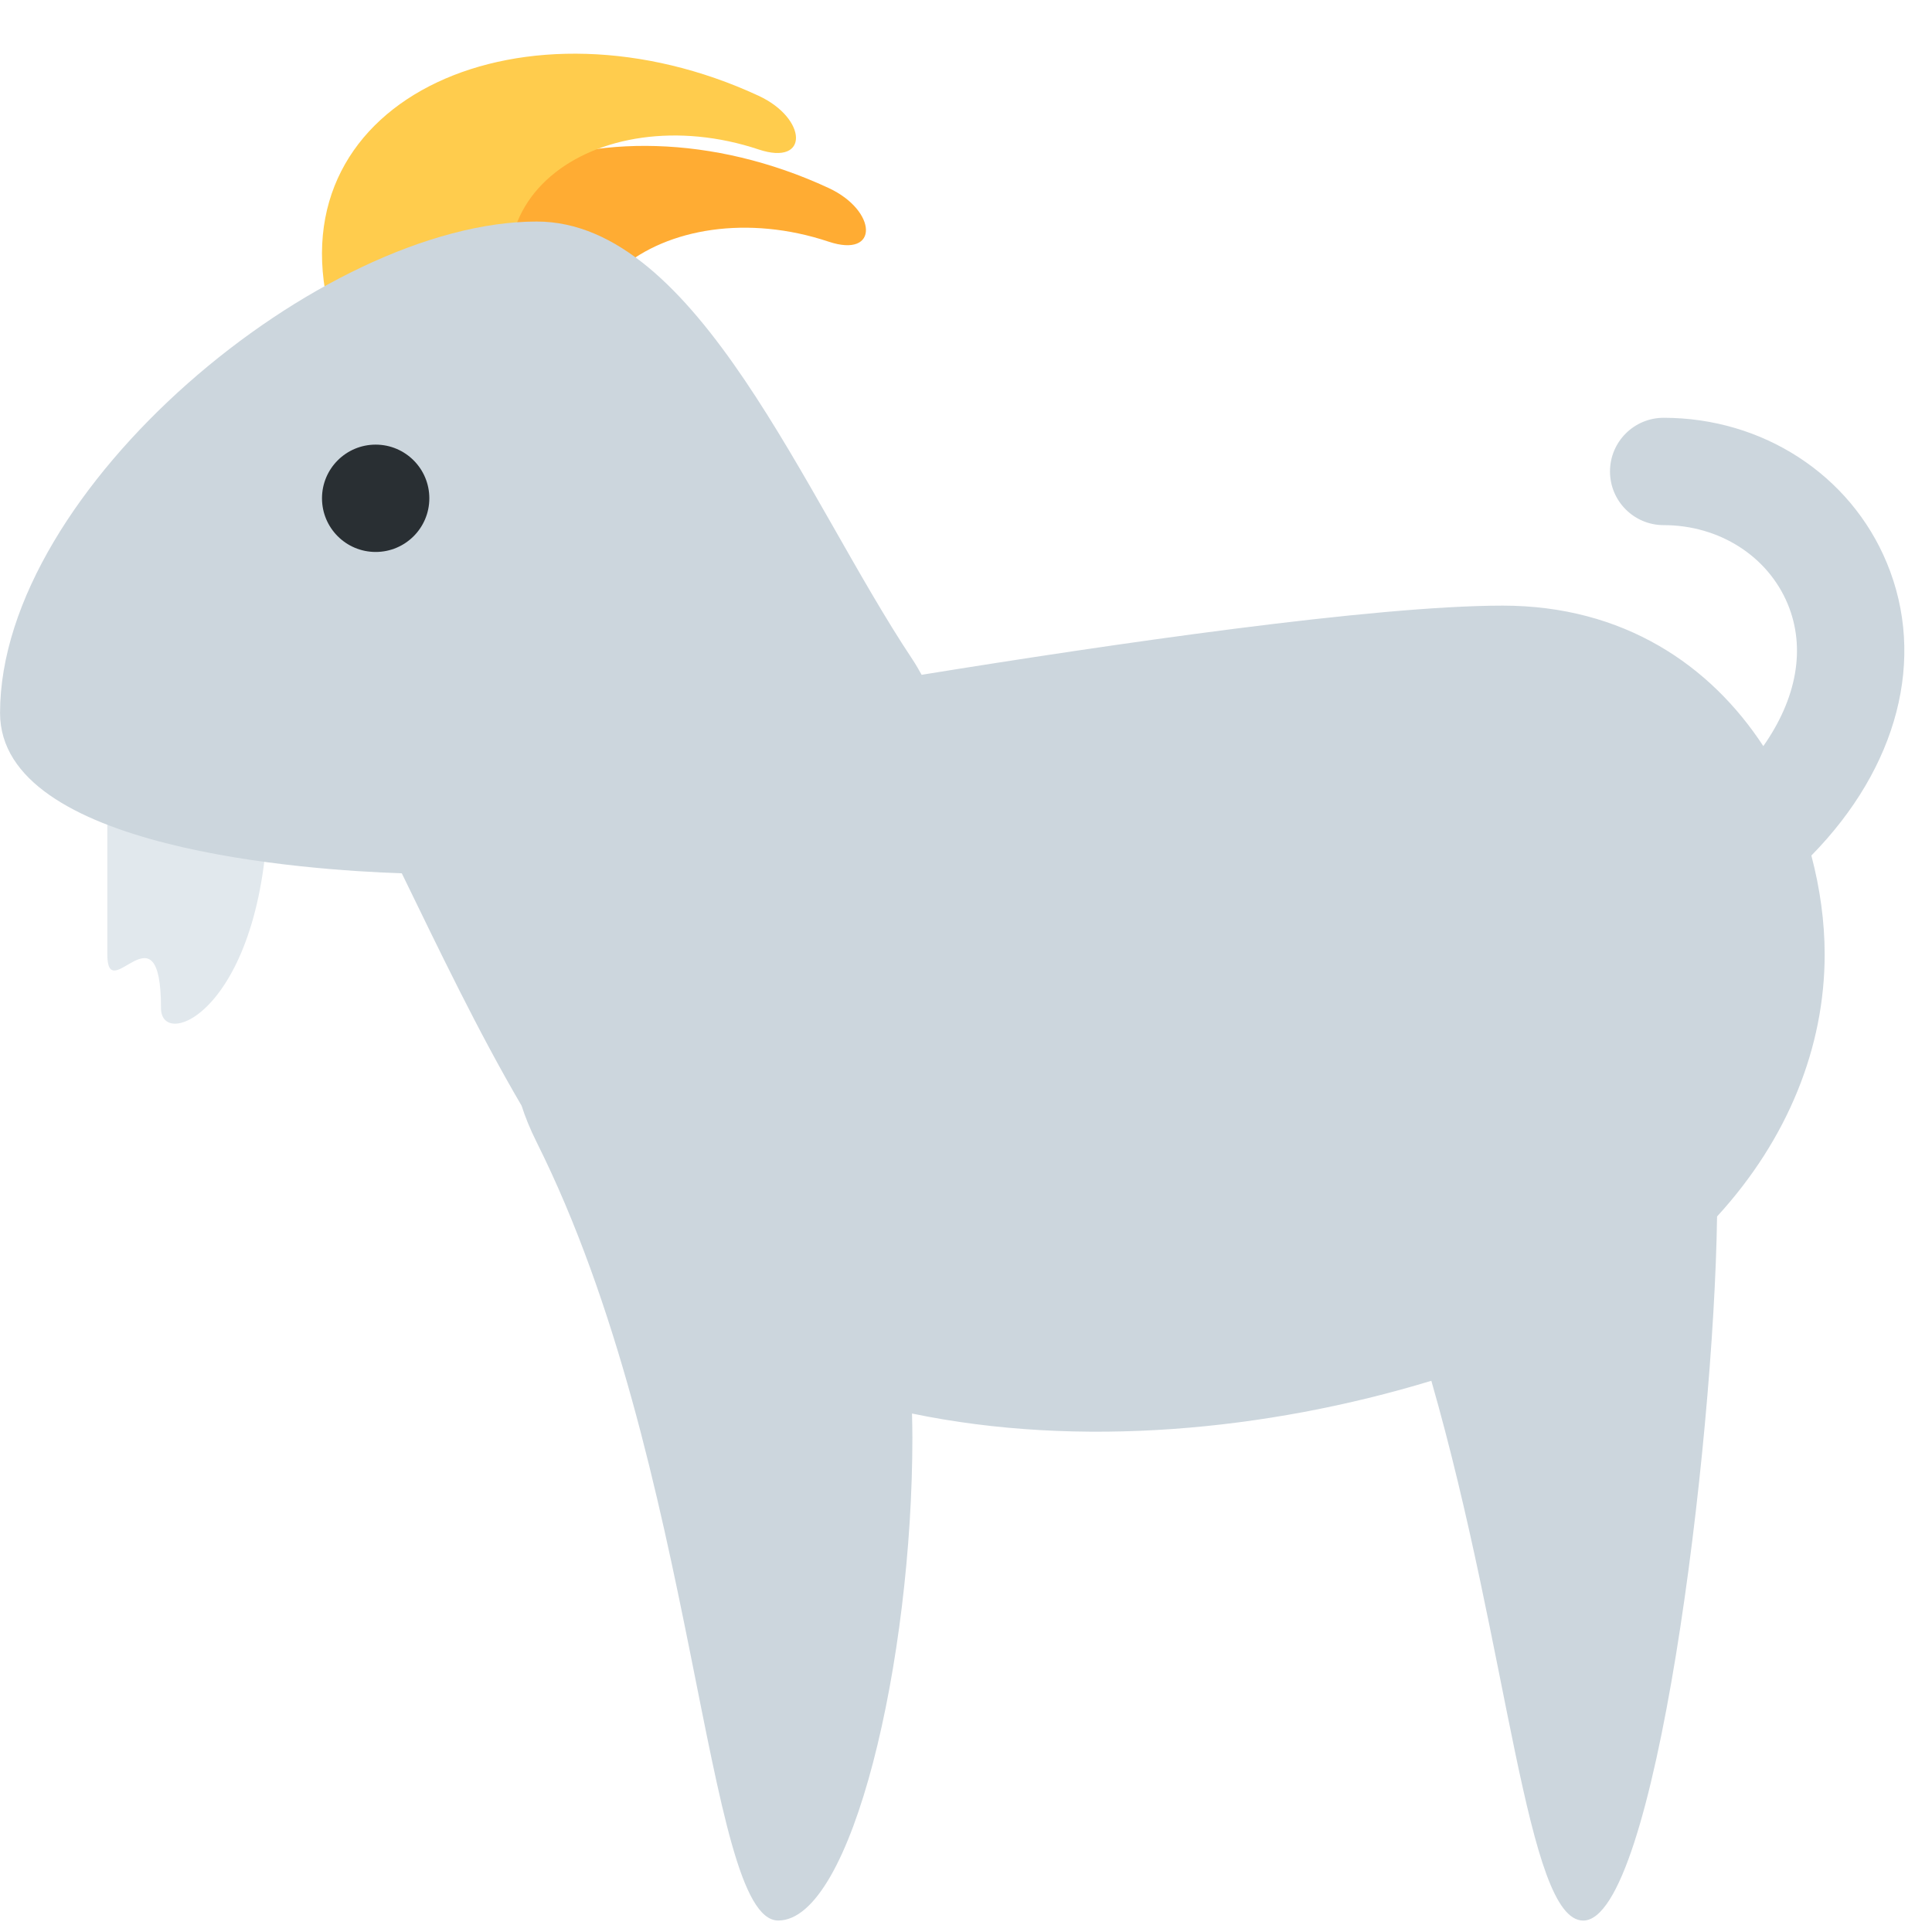
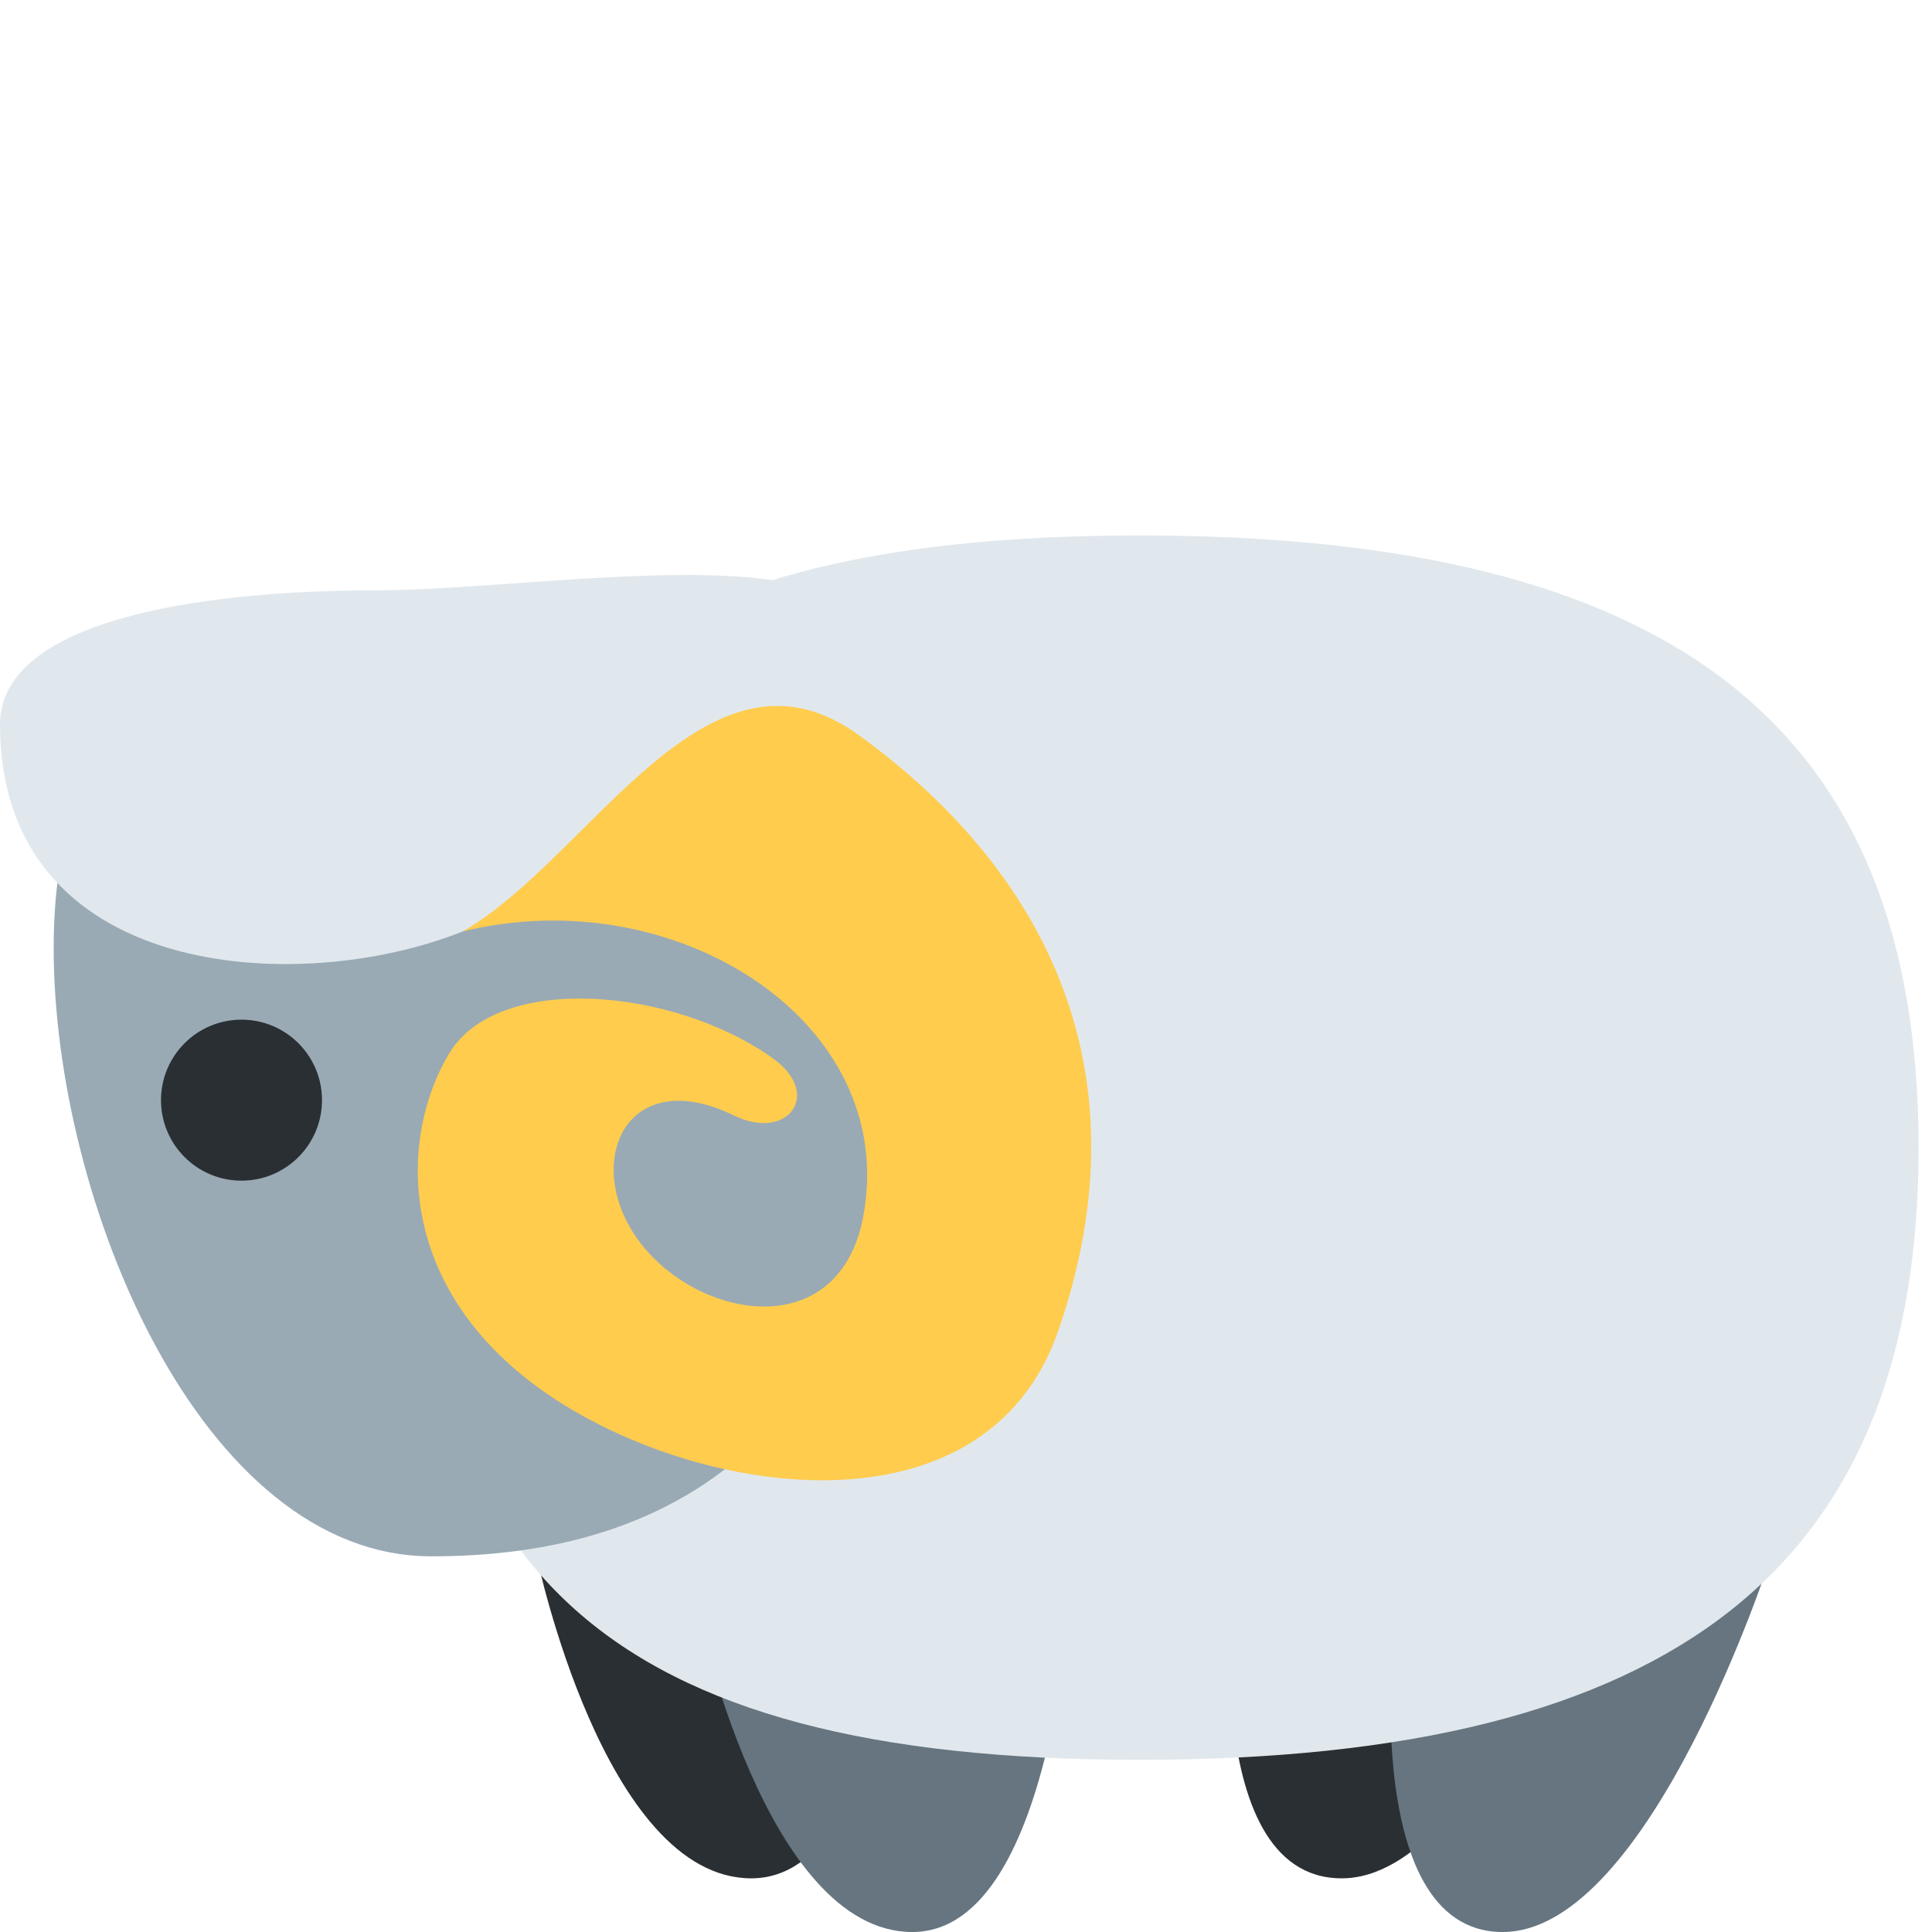
<svg xmlns="http://www.w3.org/2000/svg" viewBox="0 0 36 36">
-   <path fill="#FFAC33" d="M7.44 7.503c-1-4 3.687-6 8-4 .907.421.948 1.316 0 1-3-1-6 1-4 4 1.109 1.664-3.233 2.068-4-1z" />
-   <path fill="#FFCC4D" d="M6.136 5.785c-1-4 3.687-6 8-4 .907.421.949 1.316 0 1-3-1-6 1-4 4 1.11 1.664-3.233 2.067-4-1z" />
-   <path fill="#E1E8ED" d="M5 14.785c0 4-2 4.827-2 4 0-2-1 0-1-1v-3c0-1.657.671-3 1.5-3s1.5 1.343 1.5 3z" />
-   <path fill="#CCD6DD" d="M35.159 10.49c-.68-1.643-2.313-2.705-4.159-2.705-.553 0-1 .448-1 1s.447 1 1 1c1.034 0 1.941.577 2.312 1.471.341.824.168 1.758-.455 2.647-.984-1.506-2.602-2.618-4.856-2.618-2.391 0-7.279.714-10.828 1.289-.052-.094-.105-.188-.172-.289-2-3-4-8.157-7-8.157-4 0-10 4.986-10 9.157 0 2.544 5.738 2.929 7.486 2.988.697 1.43 1.414 2.934 2.232 4.33.066.205.155.429.282.683 3 6 3.119 14.5 4.5 14.5s2.5-4.857 2.5-9c0-.151-.004-.299-.007-.447 3.126.649 6.607.322 9.677-.61 1.448 5.045 1.77 10.058 2.83 10.058 1.342 0 2.433-8.818 2.494-13.12C33.316 21.226 34 19.51 34 17.785c0-.605-.086-1.23-.248-1.843 1.614-1.644 2.143-3.676 1.407-5.452z" />
-   <circle fill="#292F33" cx="7" cy="9.285" r="1" />
+   <path fill="#292F33" d="M25 35c-2.75 0-2-6-2-6 0-1.104 2.646-2 3.75-2S30 26.896 30 28c0 0-2.25 7-5 7z" />
+   <path fill="#66757F" d="M28 36c-2.75 0-2-6-2-6 0-1.104 2.646-2 3.75-2S33 27.896 33 29c0 0-2.25 7-5 7z" />
+   <path fill="#292F33" d="M14 35c-2.75 0-4-6-4-6 0-1.104 2.646-2 3.75-2S17 26.896 17 28c0 0-.25 7-3 7z" />
+   <path fill="#66757F" d="M17 36c-2.75 0-4-6-4-6 0-1.104 2.646-2 3.75-2S20 27.896 20 29c0 0-.25 7-3 7z" />
+   <path fill="#E1E8ED" d="M35.75 21.384c0 7.782-4.495 11.408-14.519 11.408-10.023 0-13.481-3.626-13.481-11.408 0-7.783 3.458-11.407 13.481-11.407 10.024 0 14.519 3.624 14.519 11.407z" />
+   <path fill="#99AAB5" d="M17 17.667C17 27 12.345 29 8.042 29 3.738 29 1 22.36 1 17.667 1 12.973 3.738 12 8.042 12c4.303 0 8.958.973 8.958 5.667z" />
+   <circle fill="#292F33" cx="4.5" cy="20.5" r="1.5" />
+   <path fill="#E1E8ED" d="M15.75 12.75C14 16 13.622 15.356 8.622 17.356 5.545 18.587 0 18.25 0 13.5 0 11.567 3.687 11 7 11c3.314 0 10.409-1.332 8.75 1.75z" />
+   <path fill="#FFCC4D" d="M16 13.696c3.353 2.427 5.43 6.139 3.724 11.089-1.367 3.967-6.816 3.115-9.616 1.127-2.799-1.988-2.643-4.792-1.733-6.291.909-1.497 4.158-1.229 6.024.097.934.663.287 1.559-.721 1.068-2.292-1.118-3.037 1.443-1.246 2.882 1.266 1.016 3.275 1.049 3.655-1.01.671-3.63-3.505-6.274-7.465-5.302C11 16 13.161 11.641 16 13.696z" />
</svg>
